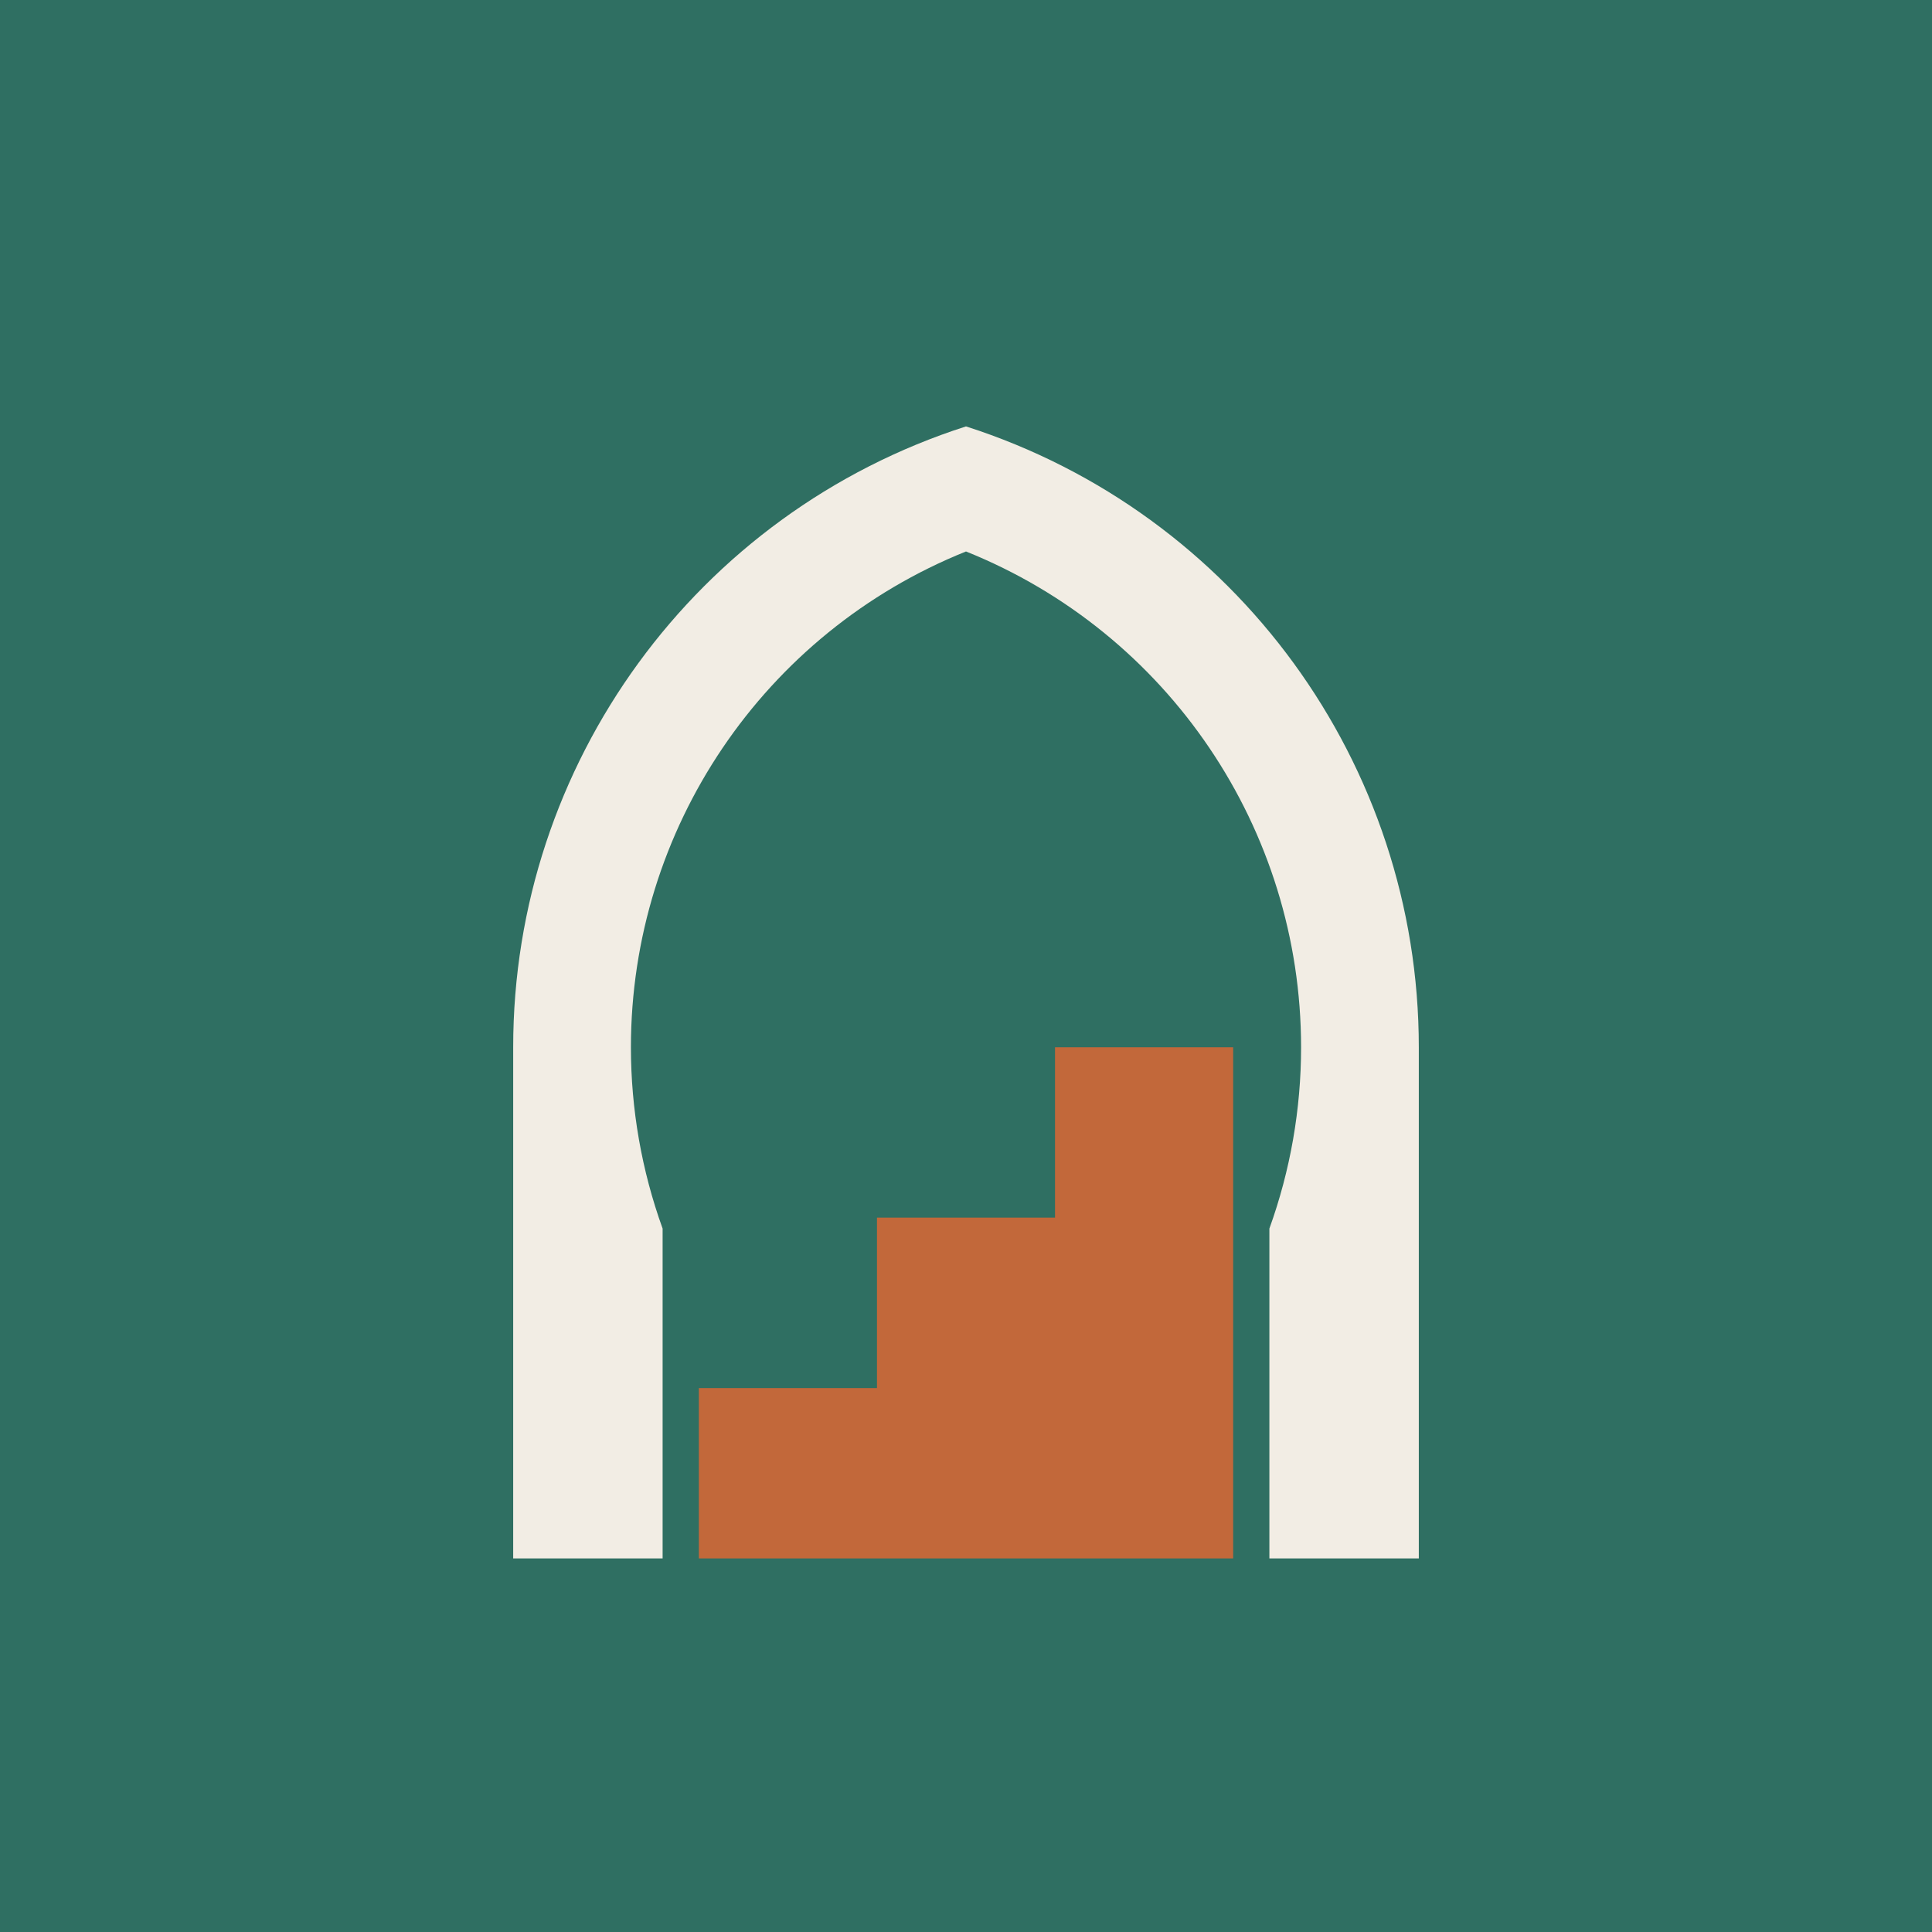
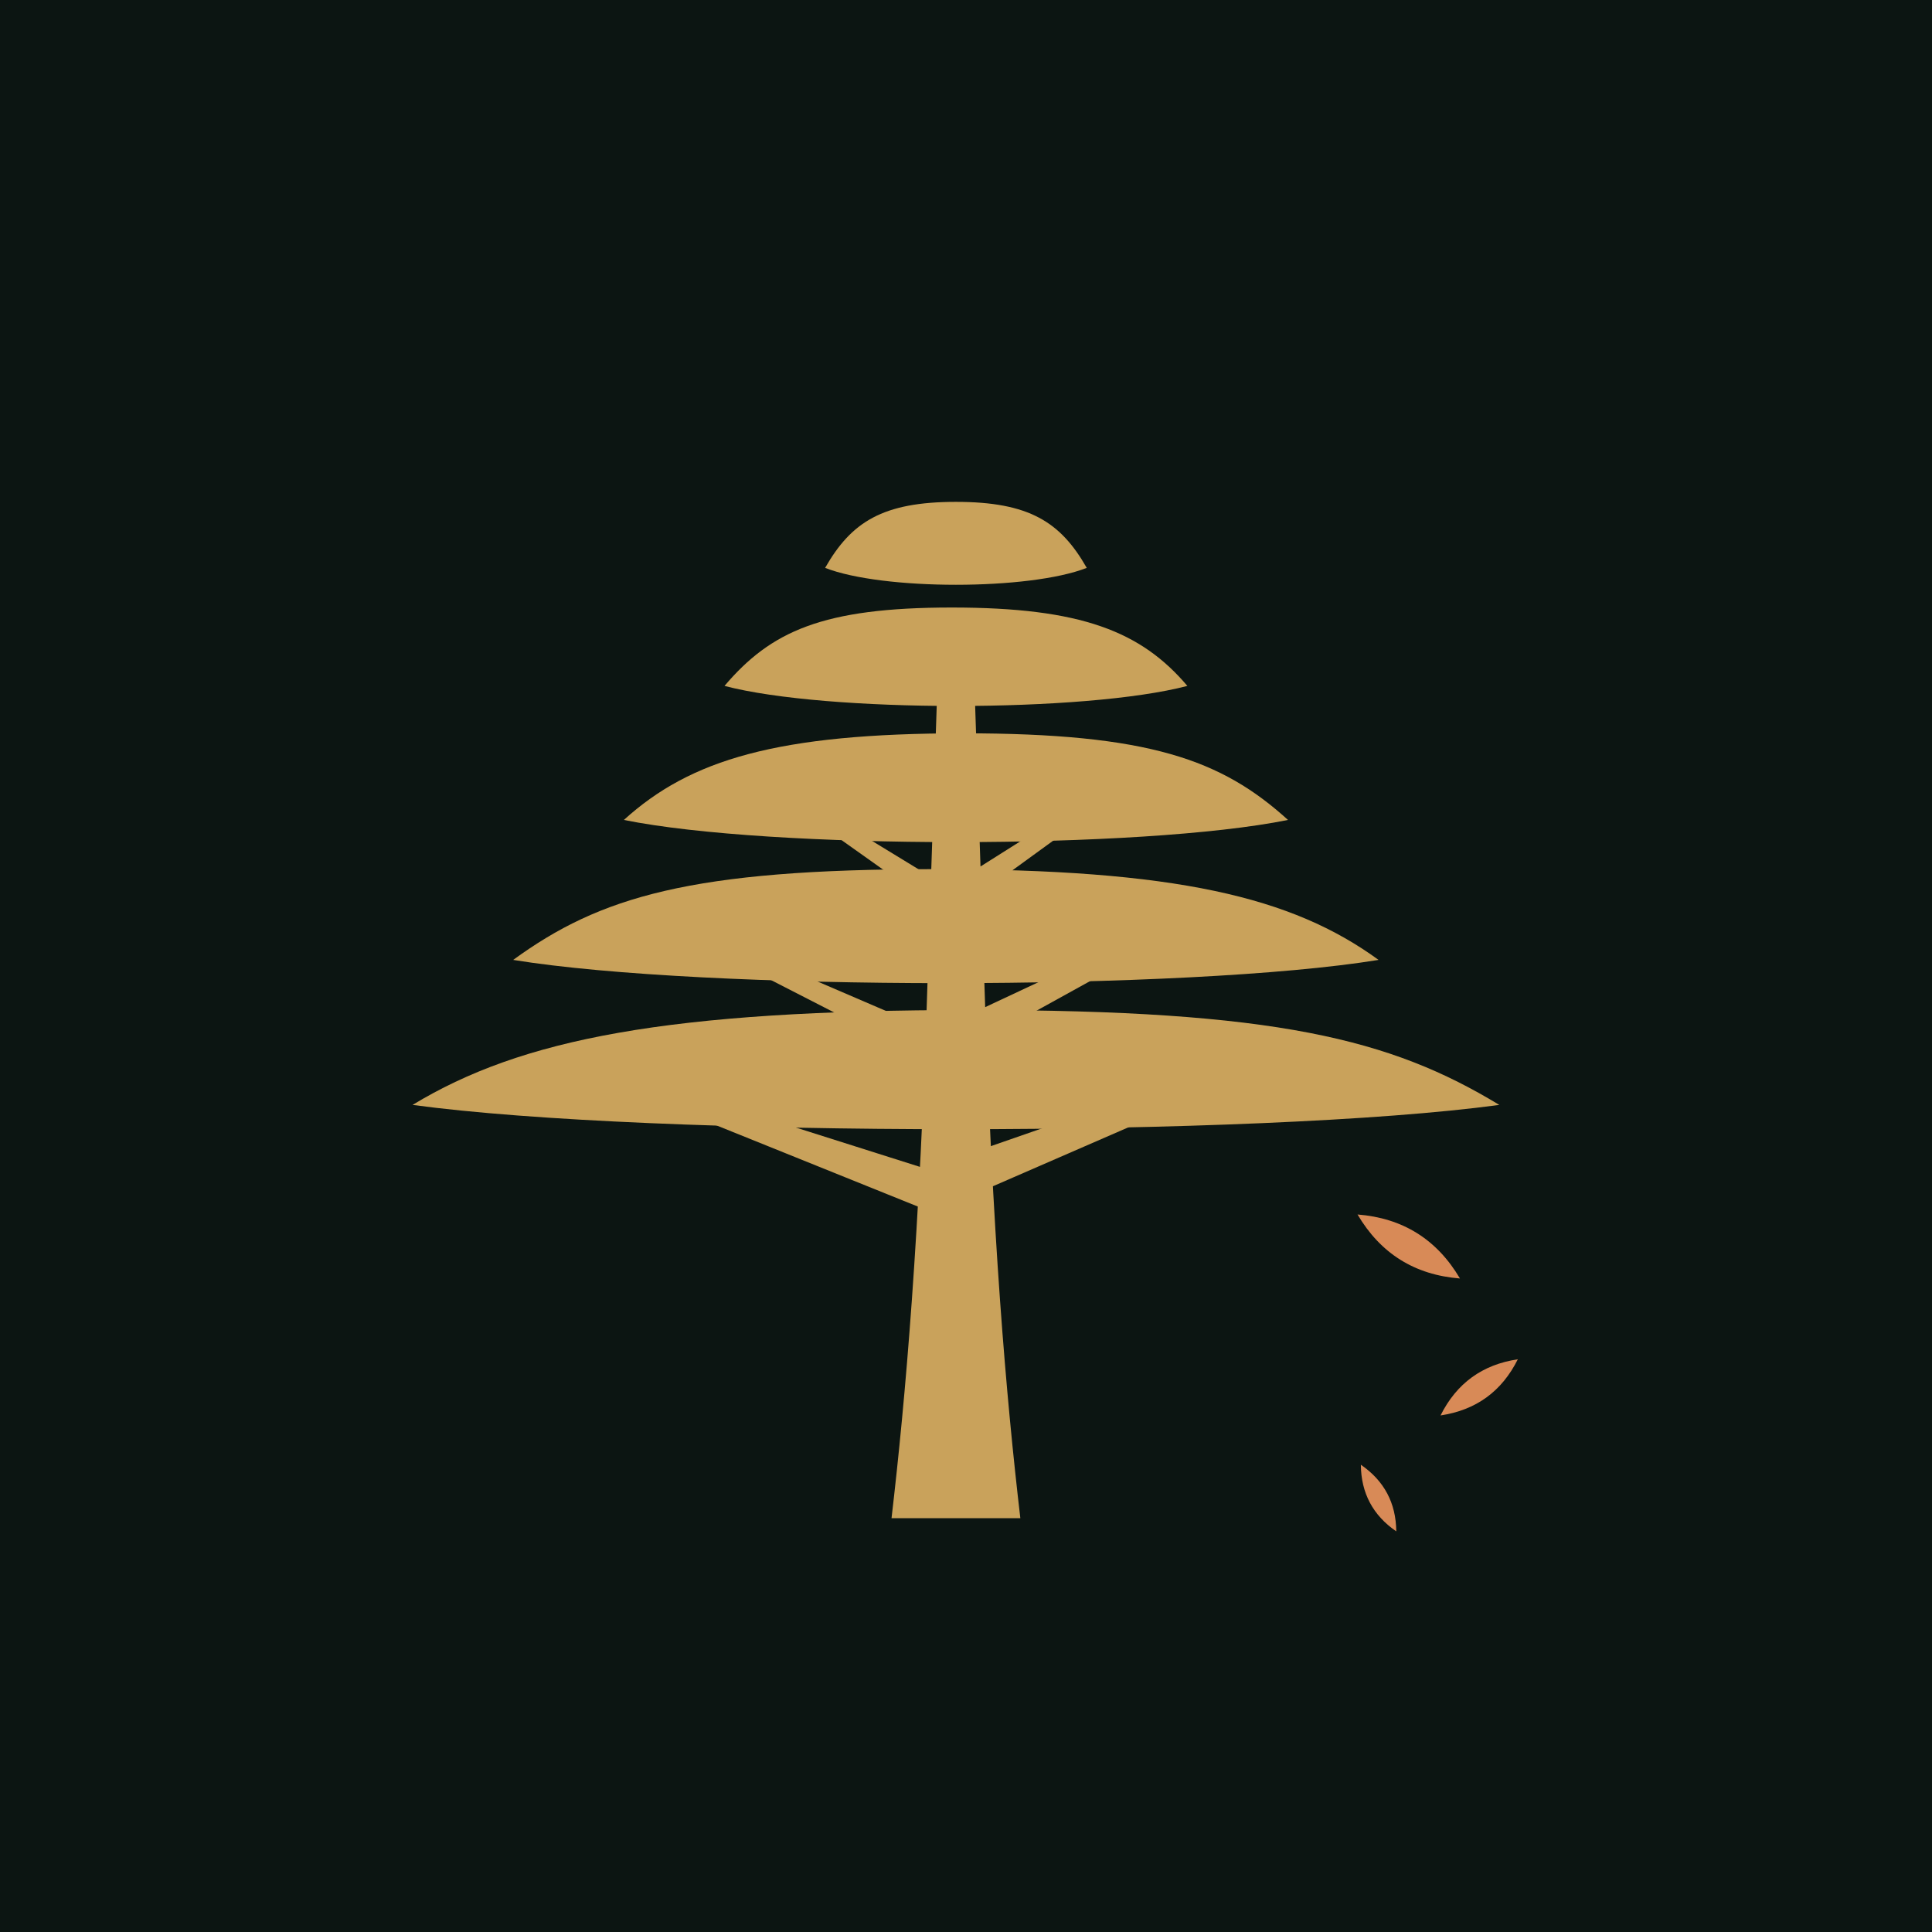
<svg xmlns="http://www.w3.org/2000/svg" viewBox="0 0 1024 1024" role="img" aria-label="EduPlateforme">
-   <rect width="1024" height="1024" fill="#2F6F62" />
-   <g transform="translate(272 226) scale(4.8)">
-     <path fill="#F2EDE4" fill-rule="evenodd" d="M0 125V68.56A72 72 0 0 1 50 0A72 72 0 0 1 100 68.56V125ZM16.5 125V88.58A59 59 0 0 1 13 68.56A59 59 0 0 1 50 13.81A59 59 0 0 1 87 68.56A59 59 0 0 1 83.5 88.58V125Z" />
-     <path fill="#C2683A" d="M20.5 125V106.19H40.17V87.37H59.83V68.56H79.5V125Z" />
+   <rect width="1024" height="1024" fill="#0C1512" />
+   <g transform="translate(192 186) scale(5.3333)">
+     <path fill="#C9A25B" d="M52.6 116C54 104 55.4 88 56.2 62L57.4 26H60.6L61.8 62C62.6 88 64 104 65.4 116ZM57.32 85.88L25.76 73.16L26.24 71.84L58.68 82.12ZM59.27 80.14L91.75 68.85L92.25 70.15L60.73 83.86ZM57.86 71.36L32.77 58.5L33.23 57.5L59.14 68.64ZM58.82 66.66L84.75 54.51L85.25 55.49L60.18 69.34ZM58.04 56L41.72 44.42L42.28 43.58L59.36 54ZM58.63 53.01L76.72 41.59L77.28 42.41L59.97 54.99Z" />
+     <path fill="#C9A25B" d="M5 74.93C15.8 68.38 30.32 65.5 60.56 65.5C90.8 65.5 102.2 68.38 113 74.93C89.24 78.15 28.76 78.15 5 74.93ZM15 60.52C23.6 54.25 32.68 51.5 56.76 51.5C80.84 51.5 92.4 54.25 101 60.52C82.08 63.6 33.92 63.6 15 60.52ZM26 46.61C32.6 40.62 41.23 38 59.71 38C78.19 38 85.4 40.62 92 46.61C77.48 49.55 40.52 49.55 26 46.61ZM36 33.29C40.6 27.88 45.71 25.5 58.59 25.5C71.47 25.5 77.4 27.88 82 33.29C71.88 35.95 46.12 35.95 36 33.29ZM46 21.56C48.6 17 51.72 15 59 15C66.28 15 69.4 17 72 21.56C66.28 23.8 51.72 23.8 46 21.56Z" />
+     <path fill="#D88A57" d="M98.91 85.82Q102.35 91.65 109.09 92.18Q105.65 86.35 98.91 85.82ZM107.16 105.79Q112.45 105 114.84 100.21Q109.55 101 107.16 105.79ZM99.24 110.69Q99.28 114.92 102.76 117.31Q102.72 113.08 99.24 110.69Z" />
  </g>
</svg>
